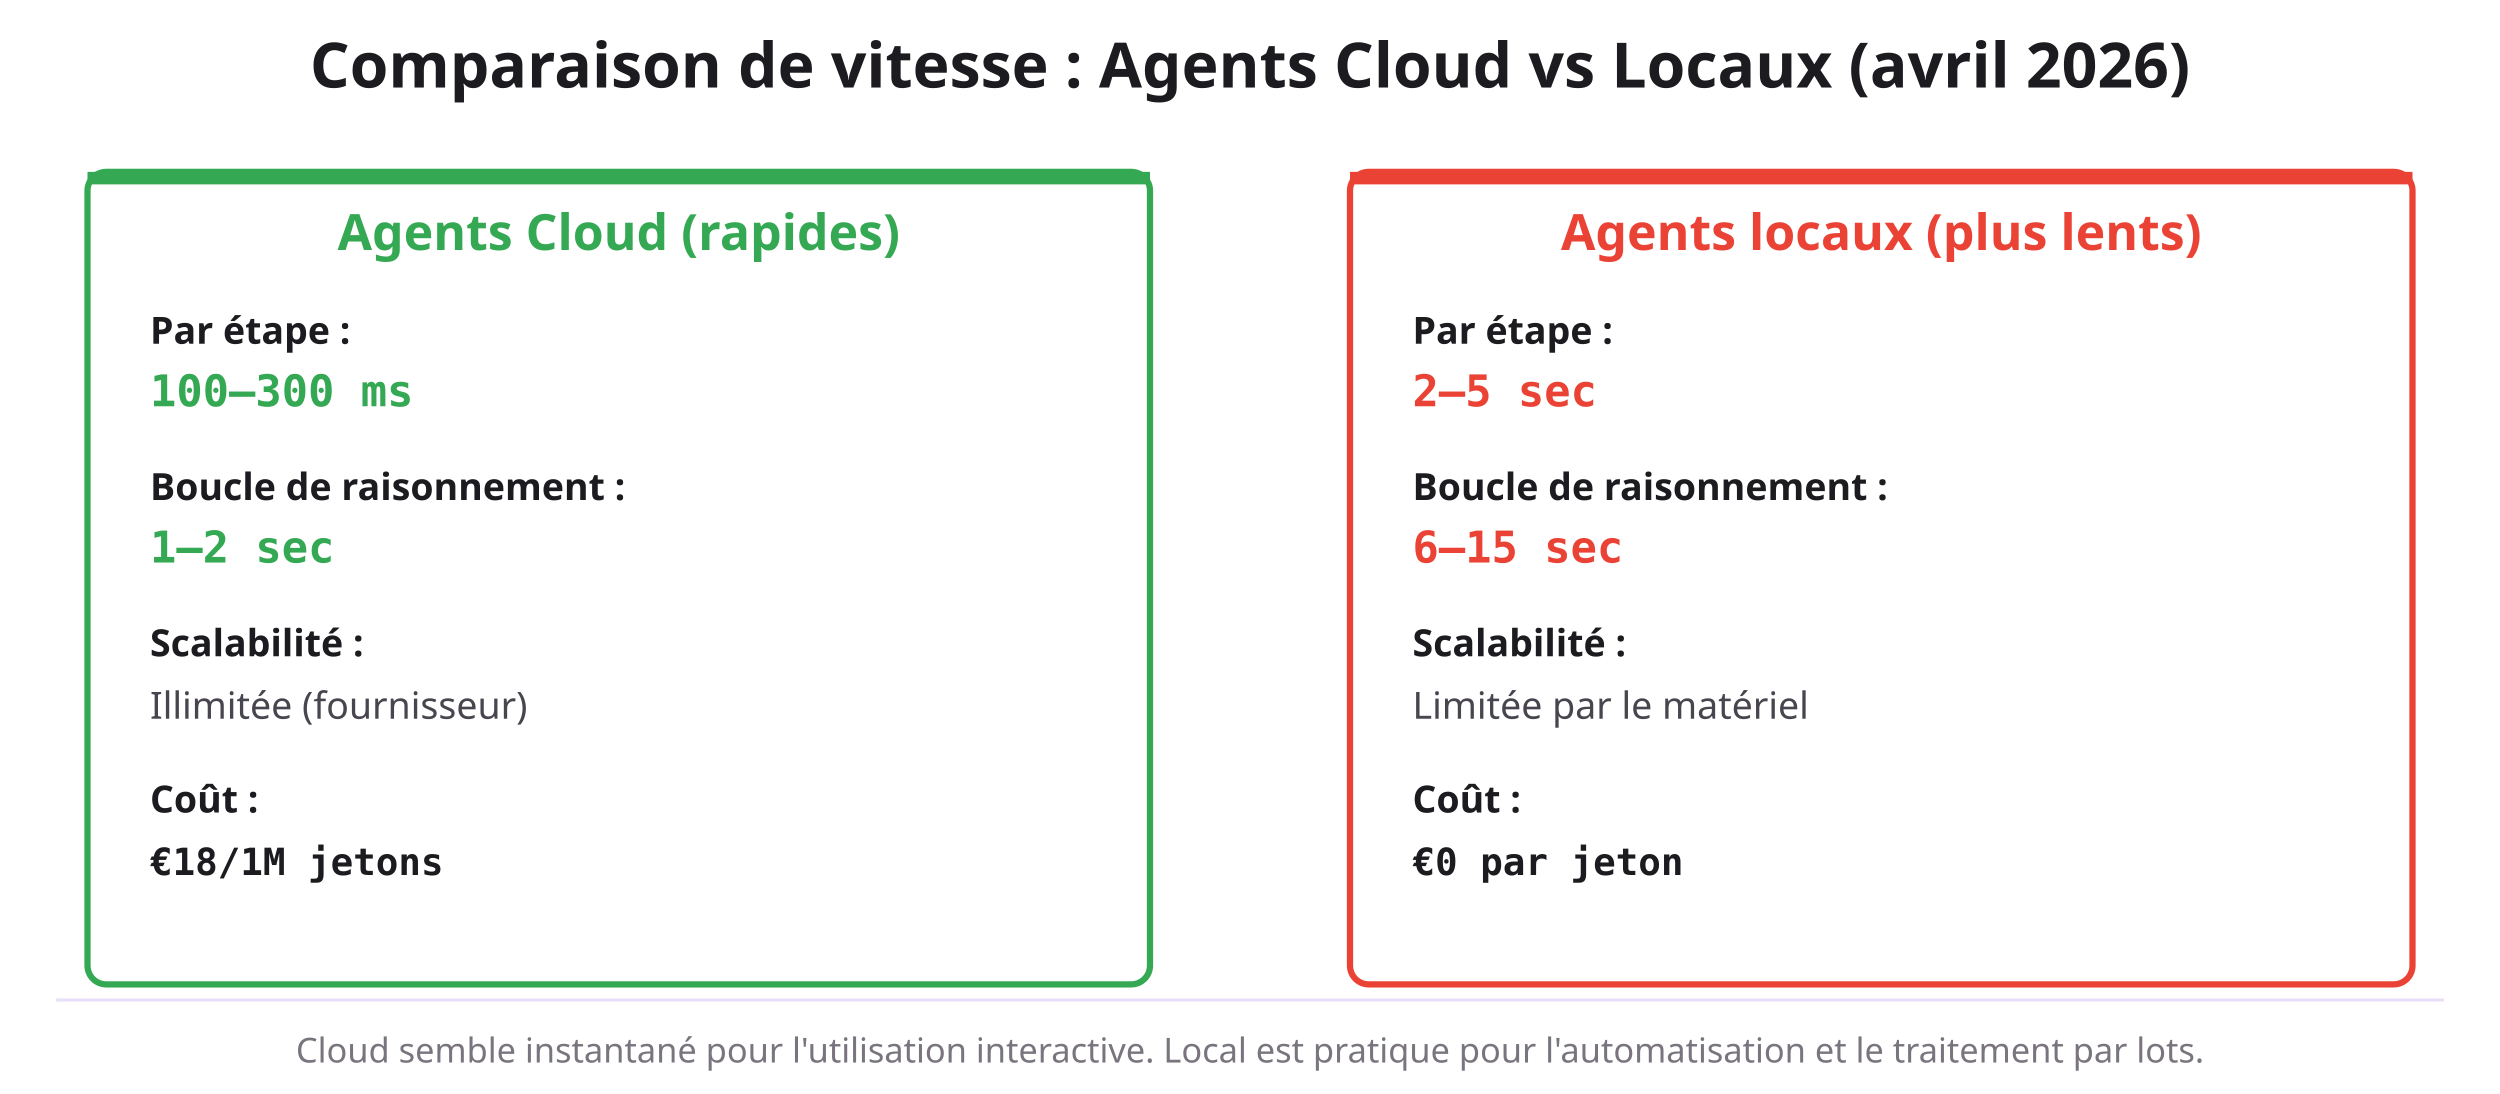
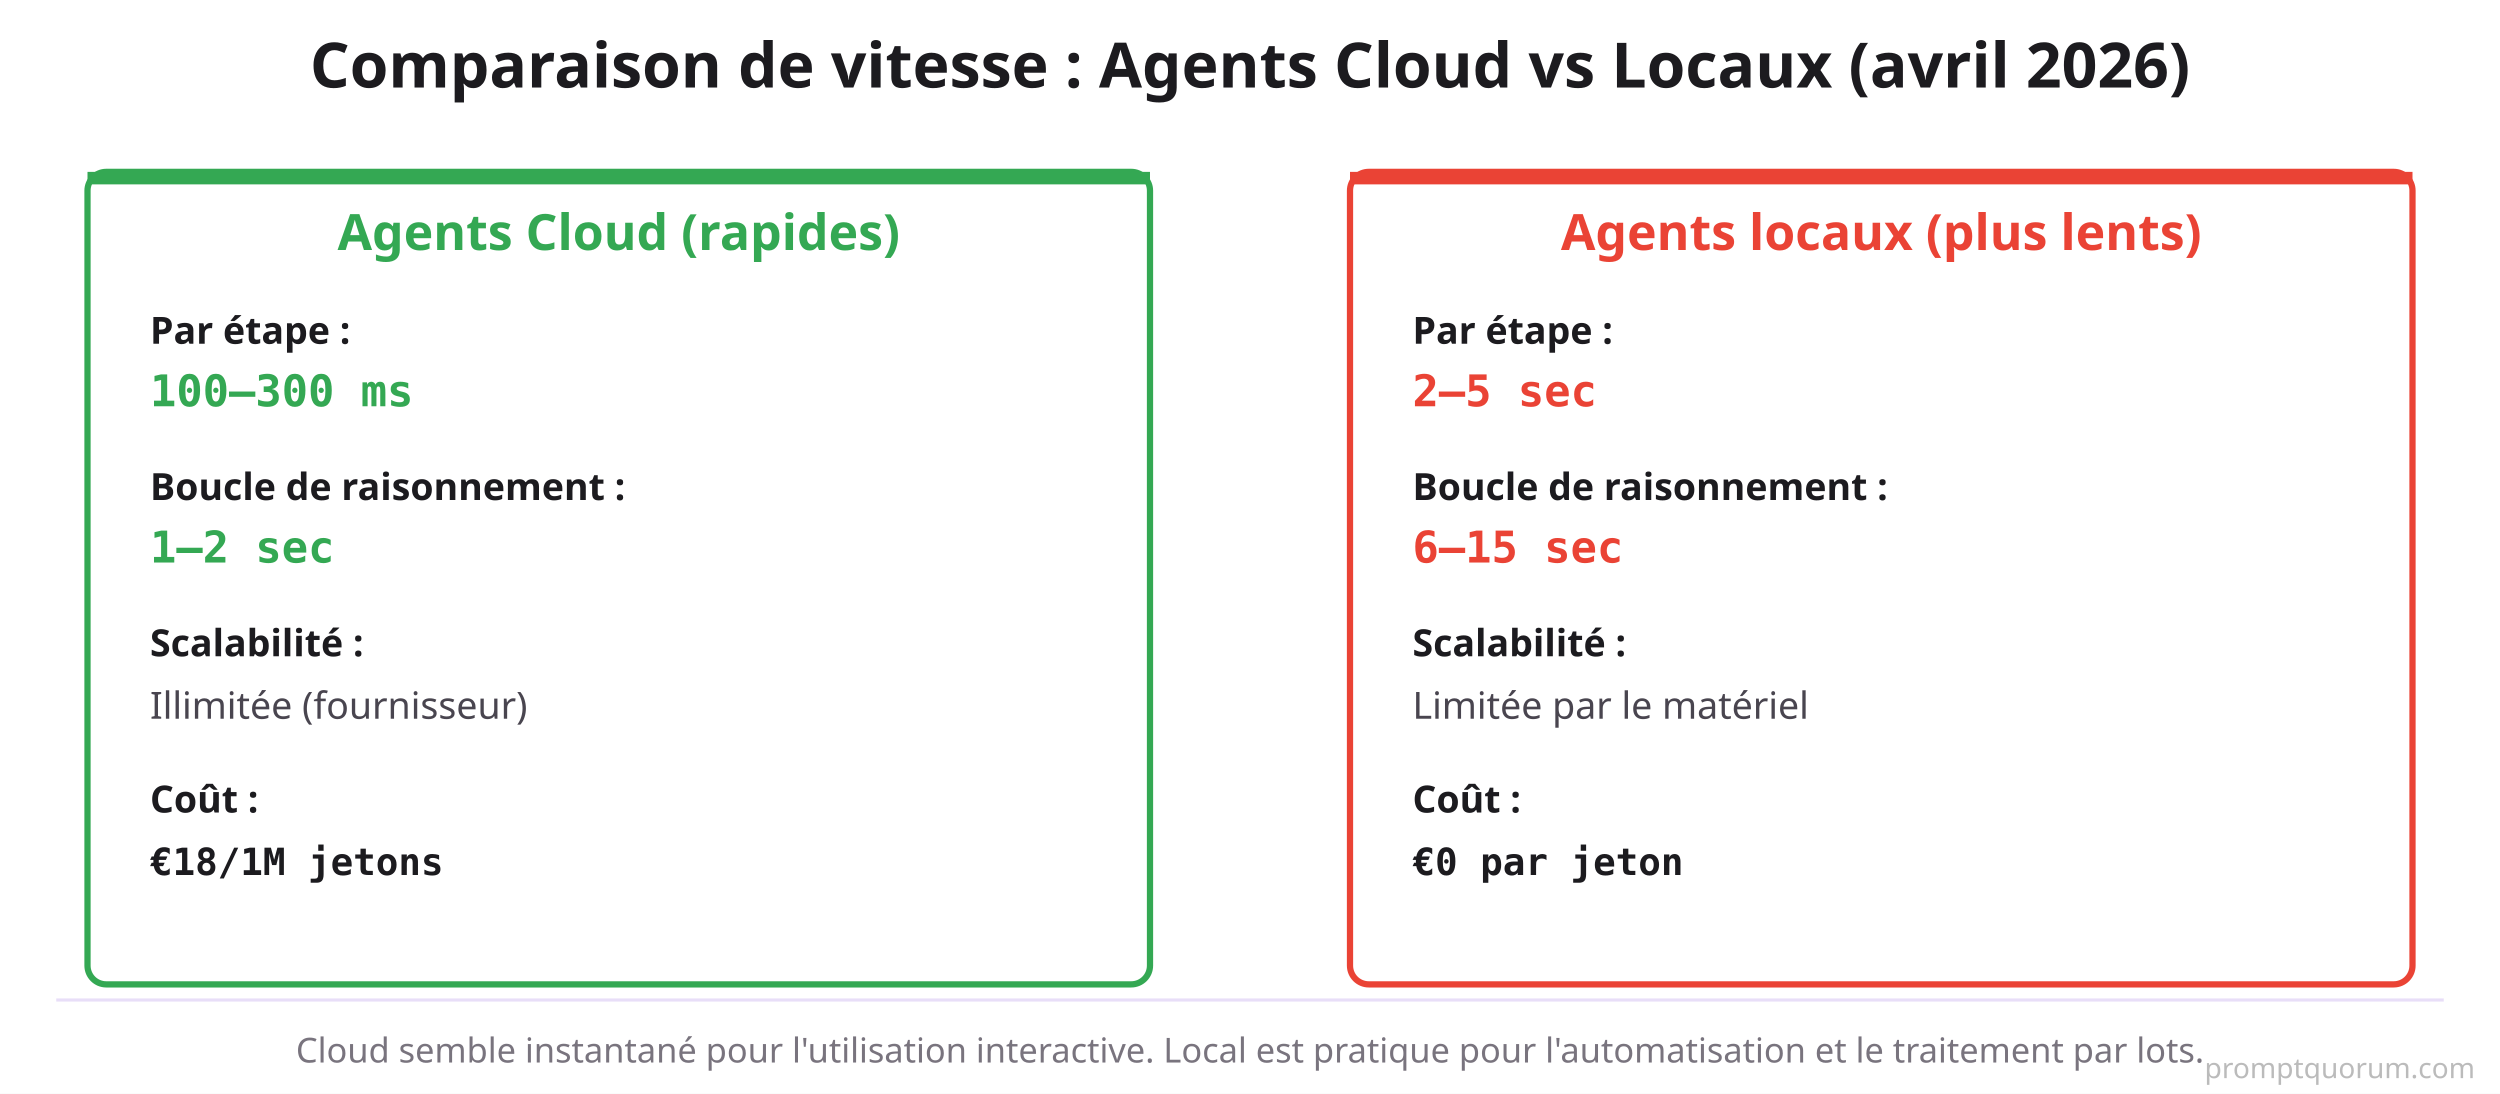
<svg xmlns="http://www.w3.org/2000/svg" viewBox="0 0 800 350">
  <rect width="800" height="350" fill="#FFFFFF" />
  <text x="400" y="28" font-size="20" font-weight="700" fill="#1C1B1F" text-anchor="middle" font-family="system-ui, sans-serif">Comparaison de vitesse : Agents Cloud vs Locaux (avril 2026)</text>
  <rect x="28" y="55" width="340" height="260" rx="6" fill="#FFFFFF" stroke="#34A853" stroke-width="2" />
  <rect x="28" y="55" width="340" height="4" rx="0" fill="#34A853" />
  <text x="198" y="80" font-size="16" font-weight="700" fill="#34A853" text-anchor="middle" font-family="system-ui, sans-serif">Agents Cloud (rapides)</text>
  <text x="48" y="110" font-weight="700" fill="#1C1B1F" font-family="system-ui, sans-serif">Par étape :</text>
  <text x="48" y="130" font-family="'SF Mono', Monaco, monospace" font-size="14" font-weight="700" fill="#34A853">100–300 ms</text>
  <text x="48" y="160" font-weight="700" fill="#1C1B1F" font-family="system-ui, sans-serif">Boucle de raisonnement :</text>
  <text x="48" y="180" font-family="'SF Mono', Monaco, monospace" font-size="14" font-weight="700" fill="#34A853">1–2 sec</text>
  <text x="48" y="210" font-weight="700" fill="#1C1B1F" font-family="system-ui, sans-serif">Scalabilité :</text>
  <text x="48" y="230" font-size="12" fill="#49454F" font-family="system-ui, sans-serif">Illimitée (fournisseur)</text>
  <text x="48" y="260" font-weight="700" fill="#1C1B1F" font-family="system-ui, sans-serif">Coût :</text>
  <text x="48" y="280" font-family="'SF Mono', Monaco, monospace" font-size="12" font-weight="600" fill="#1C1B1F">€18/1M jetons</text>
  <rect x="432" y="55" width="340" height="260" rx="6" fill="#FFFFFF" stroke="#EA4335" stroke-width="2" />
  <rect x="432" y="55" width="340" height="4" rx="0" fill="#EA4335" />
  <text x="602" y="80" font-size="16" font-weight="700" fill="#EA4335" text-anchor="middle" font-family="system-ui, sans-serif">Agents locaux (plus lents)</text>
  <text x="452" y="110" font-weight="700" fill="#1C1B1F" font-family="system-ui, sans-serif">Par étape :</text>
  <text x="452" y="130" font-family="'SF Mono', Monaco, monospace" font-size="14" font-weight="700" fill="#EA4335">2–5 sec</text>
  <text x="452" y="160" font-weight="700" fill="#1C1B1F" font-family="system-ui, sans-serif">Boucle de raisonnement :</text>
  <text x="452" y="180" font-family="'SF Mono', Monaco, monospace" font-size="14" font-weight="700" fill="#EA4335">6–15 sec</text>
  <text x="452" y="210" font-weight="700" fill="#1C1B1F" font-family="system-ui, sans-serif">Scalabilité :</text>
  <text x="452" y="230" font-size="12" fill="#49454F" font-family="system-ui, sans-serif">Limitée par le matériel</text>
  <text x="452" y="260" font-weight="700" fill="#1C1B1F" font-family="system-ui, sans-serif">Coût :</text>
  <text x="452" y="280" font-family="'SF Mono', Monaco, monospace" font-size="12" font-weight="600" fill="#1C1B1F">€0 par jeton</text>
  <line x1="18" y1="320" x2="782" y2="320" stroke="#E8DEF8" stroke-width="1" />
  <text x="400" y="340" font-size="11" fill="#79747E" text-anchor="middle" font-family="system-ui, sans-serif">Cloud semble instantané pour l'utilisation interactive. Local est pratique pour l'automatisation et le traitement par lots.</text>
+   <text x="792" y="345" font-family="system-ui,sans-serif" font-size="9" fill="#BBBBBB" text-anchor="end">promptquorum.com</text>
</svg>
